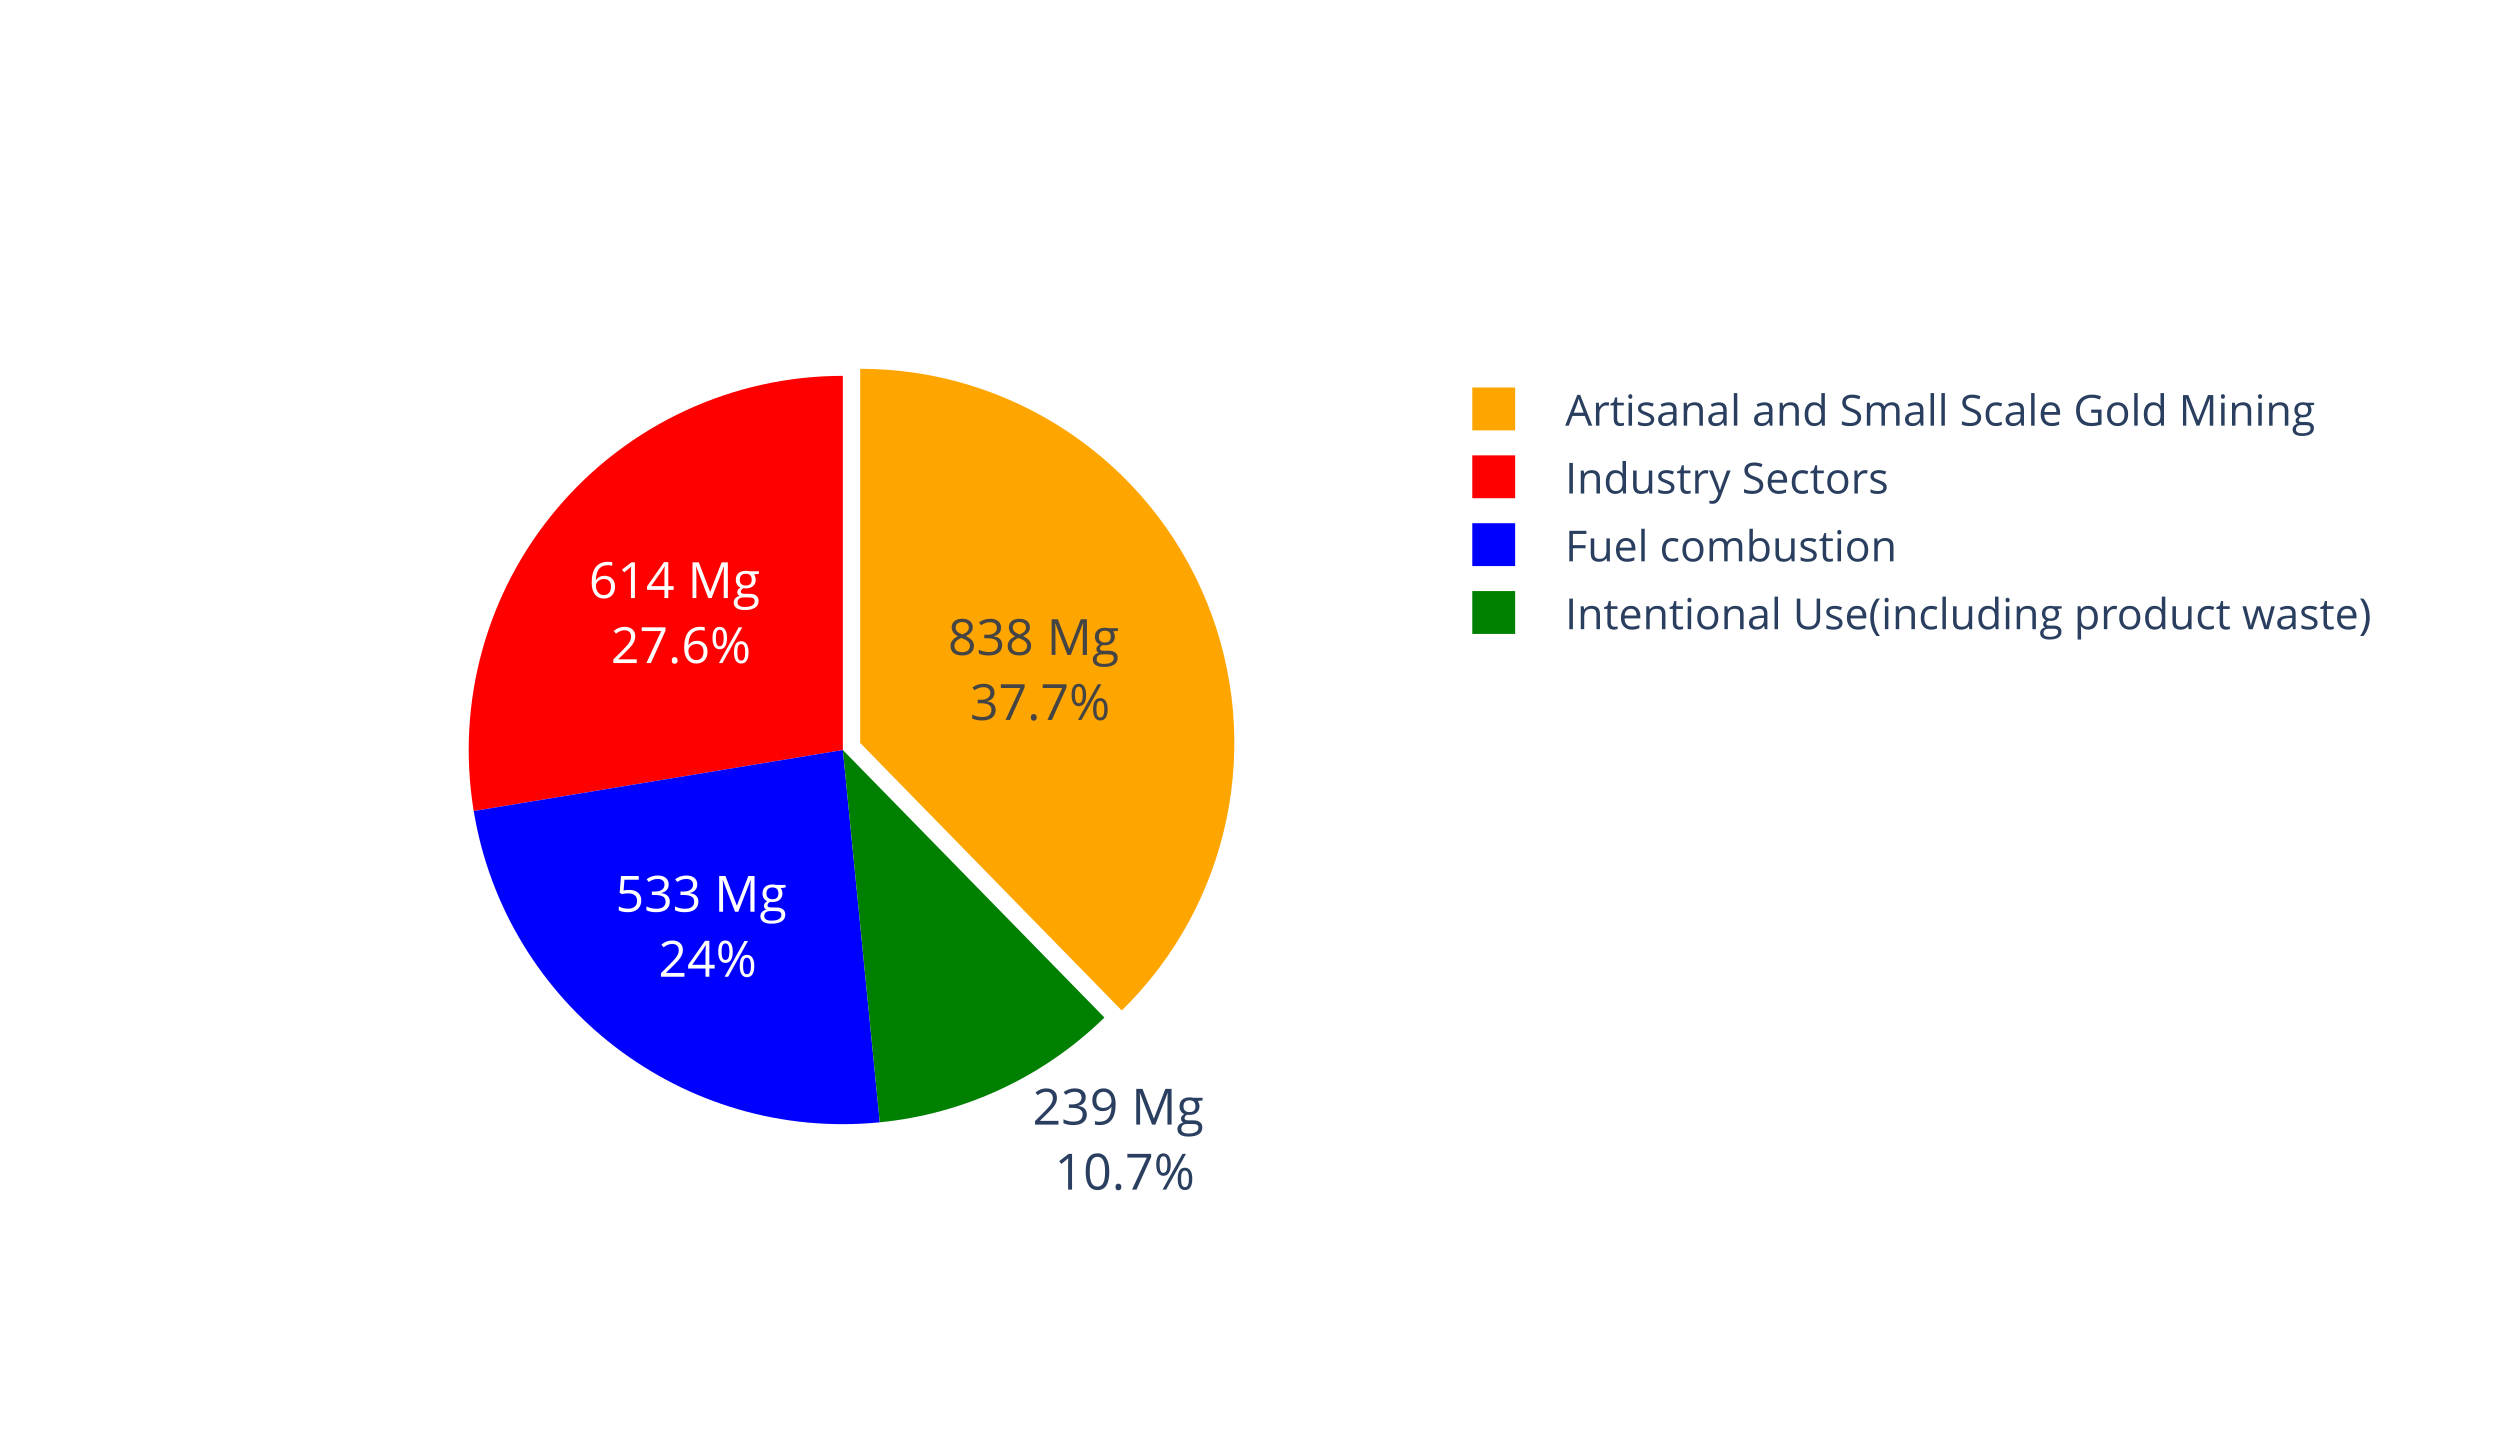
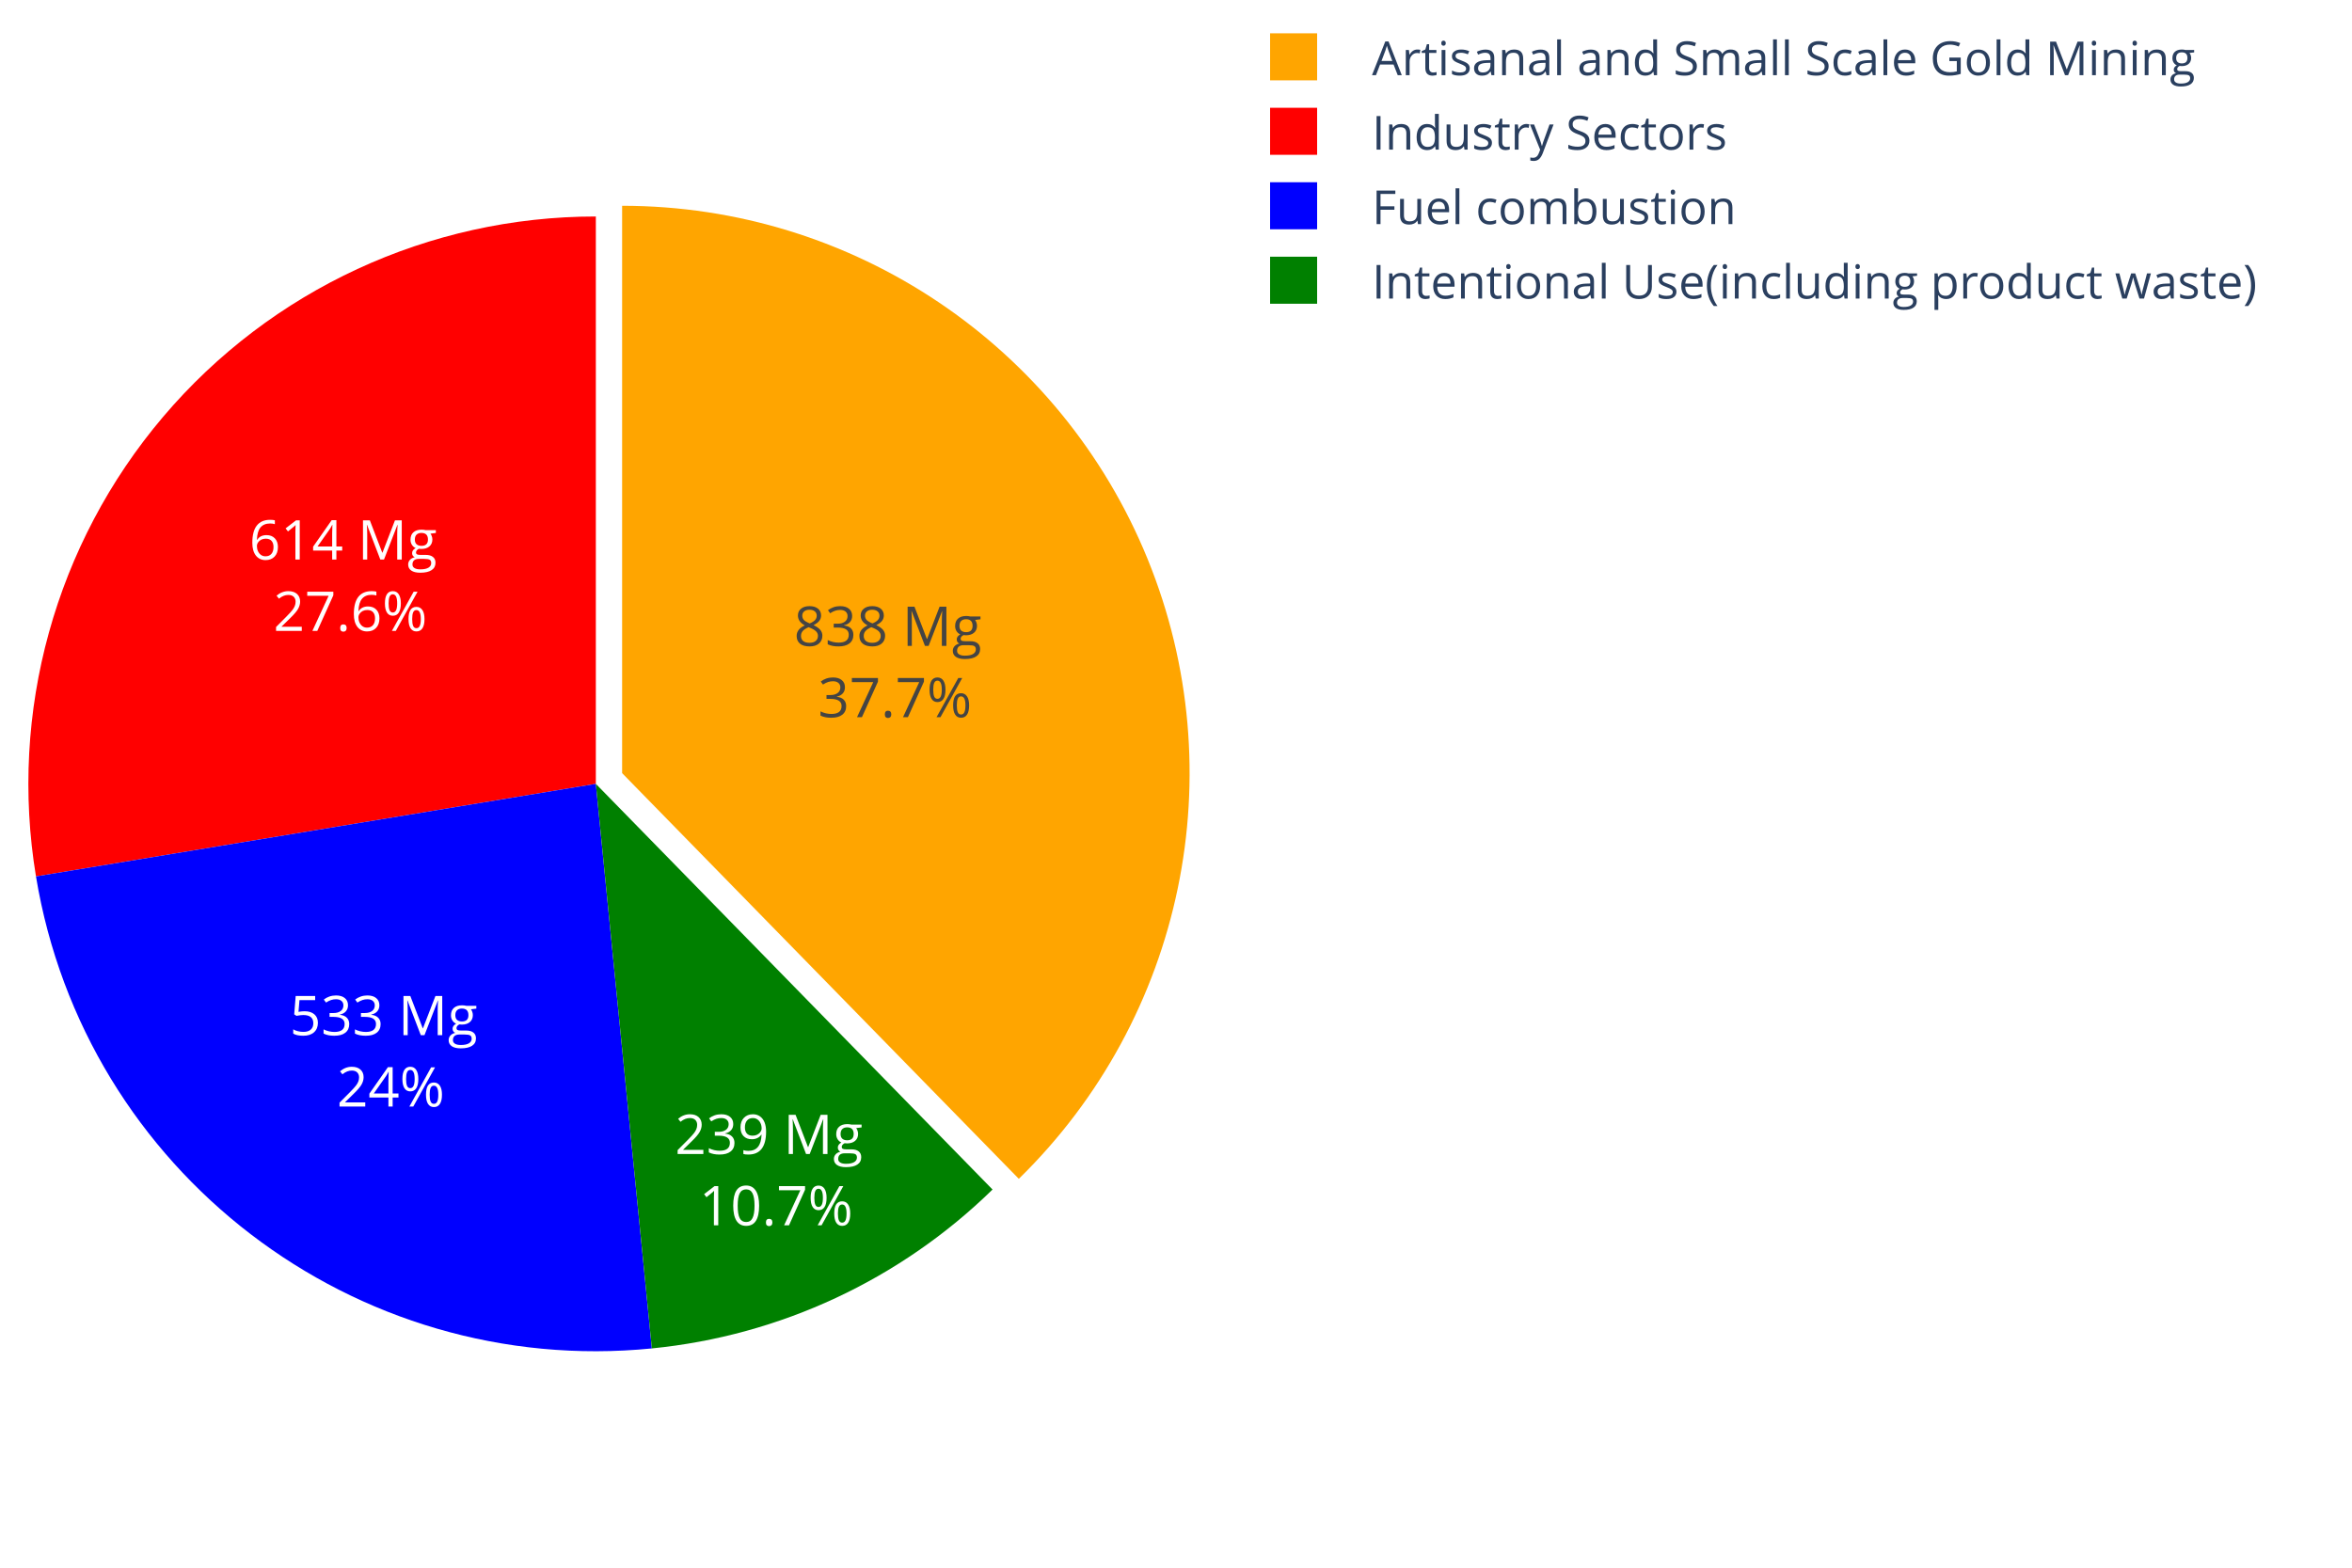
- <svg xmlns="http://www.w3.org/2000/svg" class="main-svg" width="700" height="400" style="" viewBox="0 0 700 400">
-   <rect x="0" y="0" width="700" height="400" style="fill: rgb(255, 255, 255); fill-opacity: 1;" />
-   <defs id="defs-3afd62">
+ <svg xmlns="http://www.w3.org/2000/svg" class="main-svg" width="600" height="400" style="" viewBox="0 0 600 400">
+   <rect x="0" y="0" width="600" height="400" style="fill: rgb(255, 255, 255); fill-opacity: 1;" />
+   <defs id="defs-80eb69">
    <g class="clips" />
    <g class="gradients" />
    <g class="patterns" />
  </defs>
  <g class="bglayer" />
  <g class="layer-below">
    <g class="imagelayer" />
    <g class="shapelayer" />
  </g>
  <g class="cartesianlayer" />
  <g class="polarlayer" />
  <g class="smithlayer" />
  <g class="ternarylayer" />
  <g class="geolayer" />
  <g class="funnelarealayer" />
  <g class="pielayer">
    <g class="trace" stroke-linejoin="round" style="opacity: 1;">
      <g class="slice">
-         <path class="surface" d="M240.851,208.023l0,-104.762a104.762,104.762 0 0 1 73.236,179.672Z" style="pointer-events: all; stroke-width: 0; fill: rgb(255, 165, 0); fill-opacity: 1; stroke: rgb(68, 68, 68); stroke-opacity: 1;" />
+         <path class="surface" d="M158.703,197.268l0,-144.762a144.762,144.762 0 0 1 101.199,248.274Z" style="pointer-events: all; stroke-width: 0; fill: rgb(255, 165, 0); fill-opacity: 1; stroke: rgb(68, 68, 68); stroke-opacity: 1;" />
        <g class="slicetext">
-           <text data-notex="1" class="slicetext" transform="translate(291.2198,183.3904)" text-anchor="middle" x="0" y="0" style="font-family: 'Open Sans', verdana, arial, sans-serif; font-size: 14px; fill: rgb(68, 68, 68); fill-opacity: 1; white-space: pre;">
+           <text data-notex="1" class="slicetext" transform="translate(228.3037,164.7964)" text-anchor="middle" x="0" y="0" style="font-family: 'Open Sans', verdana, arial, sans-serif; font-size: 14px; fill: rgb(68, 68, 68); fill-opacity: 1; white-space: pre;">
            <tspan class="line" dy="0em" x="0" y="0">838 Mg</tspan>
            <tspan class="line" dy="1.3em" x="0" y="0">37.7%</tspan>
          </text>
        </g>
      </g>
      <g class="slice">
-         <path class="surface" d="M236,210l-103.359,17.09a104.762,104.762 0 0 1 103.359,-121.851Z" style="pointer-events: all; stroke-width: 0; fill: rgb(255, 0, 0); fill-opacity: 1; stroke: rgb(68, 68, 68); stroke-opacity: 1;" />
+         <path class="surface" d="M152,200l-142.823,23.615a144.762,144.762 0 0 1 142.823,-168.377Z" style="pointer-events: all; stroke-width: 0; fill: rgb(255, 0, 0); fill-opacity: 1; stroke: rgb(68, 68, 68); stroke-opacity: 1;" />
        <g class="slicetext">
-           <text data-notex="1" class="slicetext" transform="translate(190.674,167.4514)" text-anchor="middle" x="0" y="0" style="font-family: 'Open Sans', verdana, arial, sans-serif; font-size: 14px; fill: rgb(255, 255, 255); fill-opacity: 1; white-space: pre;">
+           <text data-notex="1" class="slicetext" transform="translate(89.36769,142.7716)" text-anchor="middle" x="0" y="0" style="font-family: 'Open Sans', verdana, arial, sans-serif; font-size: 14px; fill: rgb(255, 255, 255); fill-opacity: 1; white-space: pre;">
            <tspan class="line" dy="0em" x="0" y="0">614 Mg</tspan>
            <tspan class="line" dy="1.3em" x="0" y="0">27.6%</tspan>
          </text>
        </g>
      </g>
      <g class="slice">
-         <path class="surface" d="M236,210l10.342,104.25a104.762,104.762 0 0 1 -113.701,-87.161Z" style="pointer-events: all; stroke-width: 0; fill: rgb(0, 0, 255); fill-opacity: 1; stroke: rgb(68, 68, 68); stroke-opacity: 1;" />
+         <path class="surface" d="M152,200l14.291,144.055a144.762,144.762 0 0 1 -157.114,-120.44Z" style="pointer-events: all; stroke-width: 0; fill: rgb(0, 0, 255); fill-opacity: 1; stroke: rgb(68, 68, 68); stroke-opacity: 1;" />
        <g class="slicetext">
-           <text data-notex="1" class="slicetext" transform="translate(198.1468,255.2778)" text-anchor="middle" x="0" y="0" style="font-family: 'Open Sans', verdana, arial, sans-serif; font-size: 14px; fill: rgb(255, 255, 255); fill-opacity: 1; white-space: pre;">
+           <text data-notex="1" class="slicetext" transform="translate(99.69376,264.1318)" text-anchor="middle" x="0" y="0" style="font-family: 'Open Sans', verdana, arial, sans-serif; font-size: 14px; fill: rgb(255, 255, 255); fill-opacity: 1; white-space: pre;">
            <tspan class="line" dy="0em" x="0" y="0">533 Mg</tspan>
            <tspan class="line" dy="1.3em" x="0" y="0">24%</tspan>
          </text>
        </g>
      </g>
      <g class="slice">
-         <path class="surface" d="M236,210l73.236,74.91a104.762,104.762 0 0 1 -62.894,29.34Z" style="pointer-events: all; stroke-width: 0; fill: rgb(0, 128, 0); fill-opacity: 1; stroke: rgb(68, 68, 68); stroke-opacity: 1;" />
+         <path class="surface" d="M152,200l101.199,103.512a144.762,144.762 0 0 1 -86.908,40.542Z" style="pointer-events: all; stroke-width: 0; fill: rgb(0, 128, 0); fill-opacity: 1; stroke: rgb(68, 68, 68); stroke-opacity: 1;" />
        <g class="slicetext">
-           <text data-notex="1" class="slicetext" transform="translate(314.9181,314.8831)" text-anchor="middle" x="0" y="0" style="font-family: 'Open Sans', verdana, arial, sans-serif; font-size: 14px; fill: rgb(42, 63, 95); fill-opacity: 1; white-space: pre;">
+           <text data-notex="1" class="slicetext" transform="translate(197.9722,294.4457)" text-anchor="middle" x="0" y="0" style="font-family: 'Open Sans', verdana, arial, sans-serif; font-size: 14px; fill: rgb(255, 255, 255); fill-opacity: 1; white-space: pre;">
            <tspan class="line" dy="0em" x="0" y="0">239 Mg</tspan>
            <tspan class="line" dy="1.3em" x="0" y="0">10.7%</tspan>
          </text>
        </g>
      </g>
    </g>
  </g>
  <g class="iciclelayer" />
  <g class="treemaplayer" />
  <g class="sunburstlayer" />
  <g class="glimages" />
-   <defs id="topdefs-3afd62">
+   <defs id="topdefs-80eb69">
    <g class="clips" />
-     <clipPath id="legend3afd62">
+     <clipPath id="legend80eb69">
      <rect width="290" height="86" x="0" y="0" />
    </clipPath>
  </defs>
  <g class="layer-above">
    <g class="imagelayer" />
    <g class="shapelayer" />
  </g>
  <g class="infolayer">
-     <g class="legend" pointer-events="all" transform="translate(398.24,100)">
-       <rect class="bg" shape-rendering="crispEdges" style="stroke: rgb(68, 68, 68); stroke-opacity: 1; fill: rgb(255, 255, 255); fill-opacity: 1; stroke-width: 0px;" width="290" height="86" x="0" y="0" />
-       <g class="scrollbox" transform="" clip-path="url(#legend3afd62)">
+     <g class="legend" pointer-events="all" transform="translate(310,0)">
+       <rect class="bg" shape-rendering="crispEdges" width="290" height="86" x="0" y="0" style="stroke: rgb(68, 68, 68); stroke-opacity: 1; fill: rgb(255, 255, 255); fill-opacity: 1; stroke-width: 0px;" />
+       <g class="scrollbox" transform="" clip-path="url(#legend80eb69)">
        <g class="groups">
          <g class="traces" transform="translate(0,14.5)" style="opacity: 1;">
            <text class="legendtext" text-anchor="start" x="40" y="4.68" style="font-family: 'Open Sans', verdana, arial, sans-serif; font-size: 12px; fill: rgb(42, 63, 95); fill-opacity: 1; white-space: pre;">Artisanal and Small Scale Gold Mining</text>
            <g class="layers" style="opacity: 1;">
              <g class="legendfill" />
              <g class="legendlines" />
              <g class="legendsymbols">
                <g class="legendpoints">
                  <path class="legendpie" d="M6,6H-6V-6H6Z" transform="translate(20,0)" style="stroke-width: 0; fill: rgb(255, 165, 0); fill-opacity: 1; stroke: rgb(68, 68, 68); stroke-opacity: 1;" />
                </g>
              </g>
            </g>
            <rect class="legendtoggle" x="0" y="-9.5" width="284.062" height="19" style="fill: rgb(0, 0, 0); fill-opacity: 0;" />
          </g>
          <g class="traces" transform="translate(0,33.5)" style="opacity: 1;">
            <text class="legendtext" text-anchor="start" x="40" y="4.68" style="font-family: 'Open Sans', verdana, arial, sans-serif; font-size: 12px; fill: rgb(42, 63, 95); fill-opacity: 1; white-space: pre;">Industry Sectors</text>
            <g class="layers" style="opacity: 1;">
              <g class="legendfill" />
              <g class="legendlines" />
              <g class="legendsymbols">
                <g class="legendpoints">
                  <path class="legendpie" d="M6,6H-6V-6H6Z" transform="translate(20,0)" style="stroke-width: 0; fill: rgb(255, 0, 0); fill-opacity: 1; stroke: rgb(68, 68, 68); stroke-opacity: 1;" />
                </g>
              </g>
            </g>
            <rect class="legendtoggle" x="0" y="-9.5" width="284.062" height="19" style="fill: rgb(0, 0, 0); fill-opacity: 0;" />
          </g>
          <g class="traces" transform="translate(0,52.5)" style="opacity: 1;">
            <text class="legendtext" text-anchor="start" x="40" y="4.68" style="font-family: 'Open Sans', verdana, arial, sans-serif; font-size: 12px; fill: rgb(42, 63, 95); fill-opacity: 1; white-space: pre;">Fuel combustion</text>
            <g class="layers" style="opacity: 1;">
              <g class="legendfill" />
              <g class="legendlines" />
              <g class="legendsymbols">
                <g class="legendpoints">
                  <path class="legendpie" d="M6,6H-6V-6H6Z" transform="translate(20,0)" style="stroke-width: 0; fill: rgb(0, 0, 255); fill-opacity: 1; stroke: rgb(68, 68, 68); stroke-opacity: 1;" />
                </g>
              </g>
            </g>
            <rect class="legendtoggle" x="0" y="-9.5" width="284.062" height="19" style="fill: rgb(0, 0, 0); fill-opacity: 0;" />
          </g>
          <g class="traces" transform="translate(0,71.5)" style="opacity: 1;">
            <text class="legendtext" text-anchor="start" x="40" y="4.68" style="font-family: 'Open Sans', verdana, arial, sans-serif; font-size: 12px; fill: rgb(42, 63, 95); fill-opacity: 1; white-space: pre;">Intentional Use(including product waste)</text>
            <g class="layers" style="opacity: 1;">
              <g class="legendfill" />
              <g class="legendlines" />
              <g class="legendsymbols">
                <g class="legendpoints">
                  <path class="legendpie" d="M6,6H-6V-6H6Z" transform="translate(20,0)" style="stroke-width: 0; fill: rgb(0, 128, 0); fill-opacity: 1; stroke: rgb(68, 68, 68); stroke-opacity: 1;" />
                </g>
              </g>
            </g>
            <rect class="legendtoggle" x="0" y="-9.5" width="284.062" height="19" style="fill: rgb(0, 0, 0); fill-opacity: 0;" />
          </g>
        </g>
      </g>
-       <rect class="scrollbar" rx="20" ry="3" width="0" height="0" style="fill: rgb(128, 139, 164); fill-opacity: 1;" x="0" y="0" />
+       <rect class="scrollbar" rx="20" ry="3" width="0" height="0" x="0" y="0" style="fill: rgb(128, 139, 164); fill-opacity: 1;" />
    </g>
    <g class="g-gtitle" />
  </g>
</svg>
